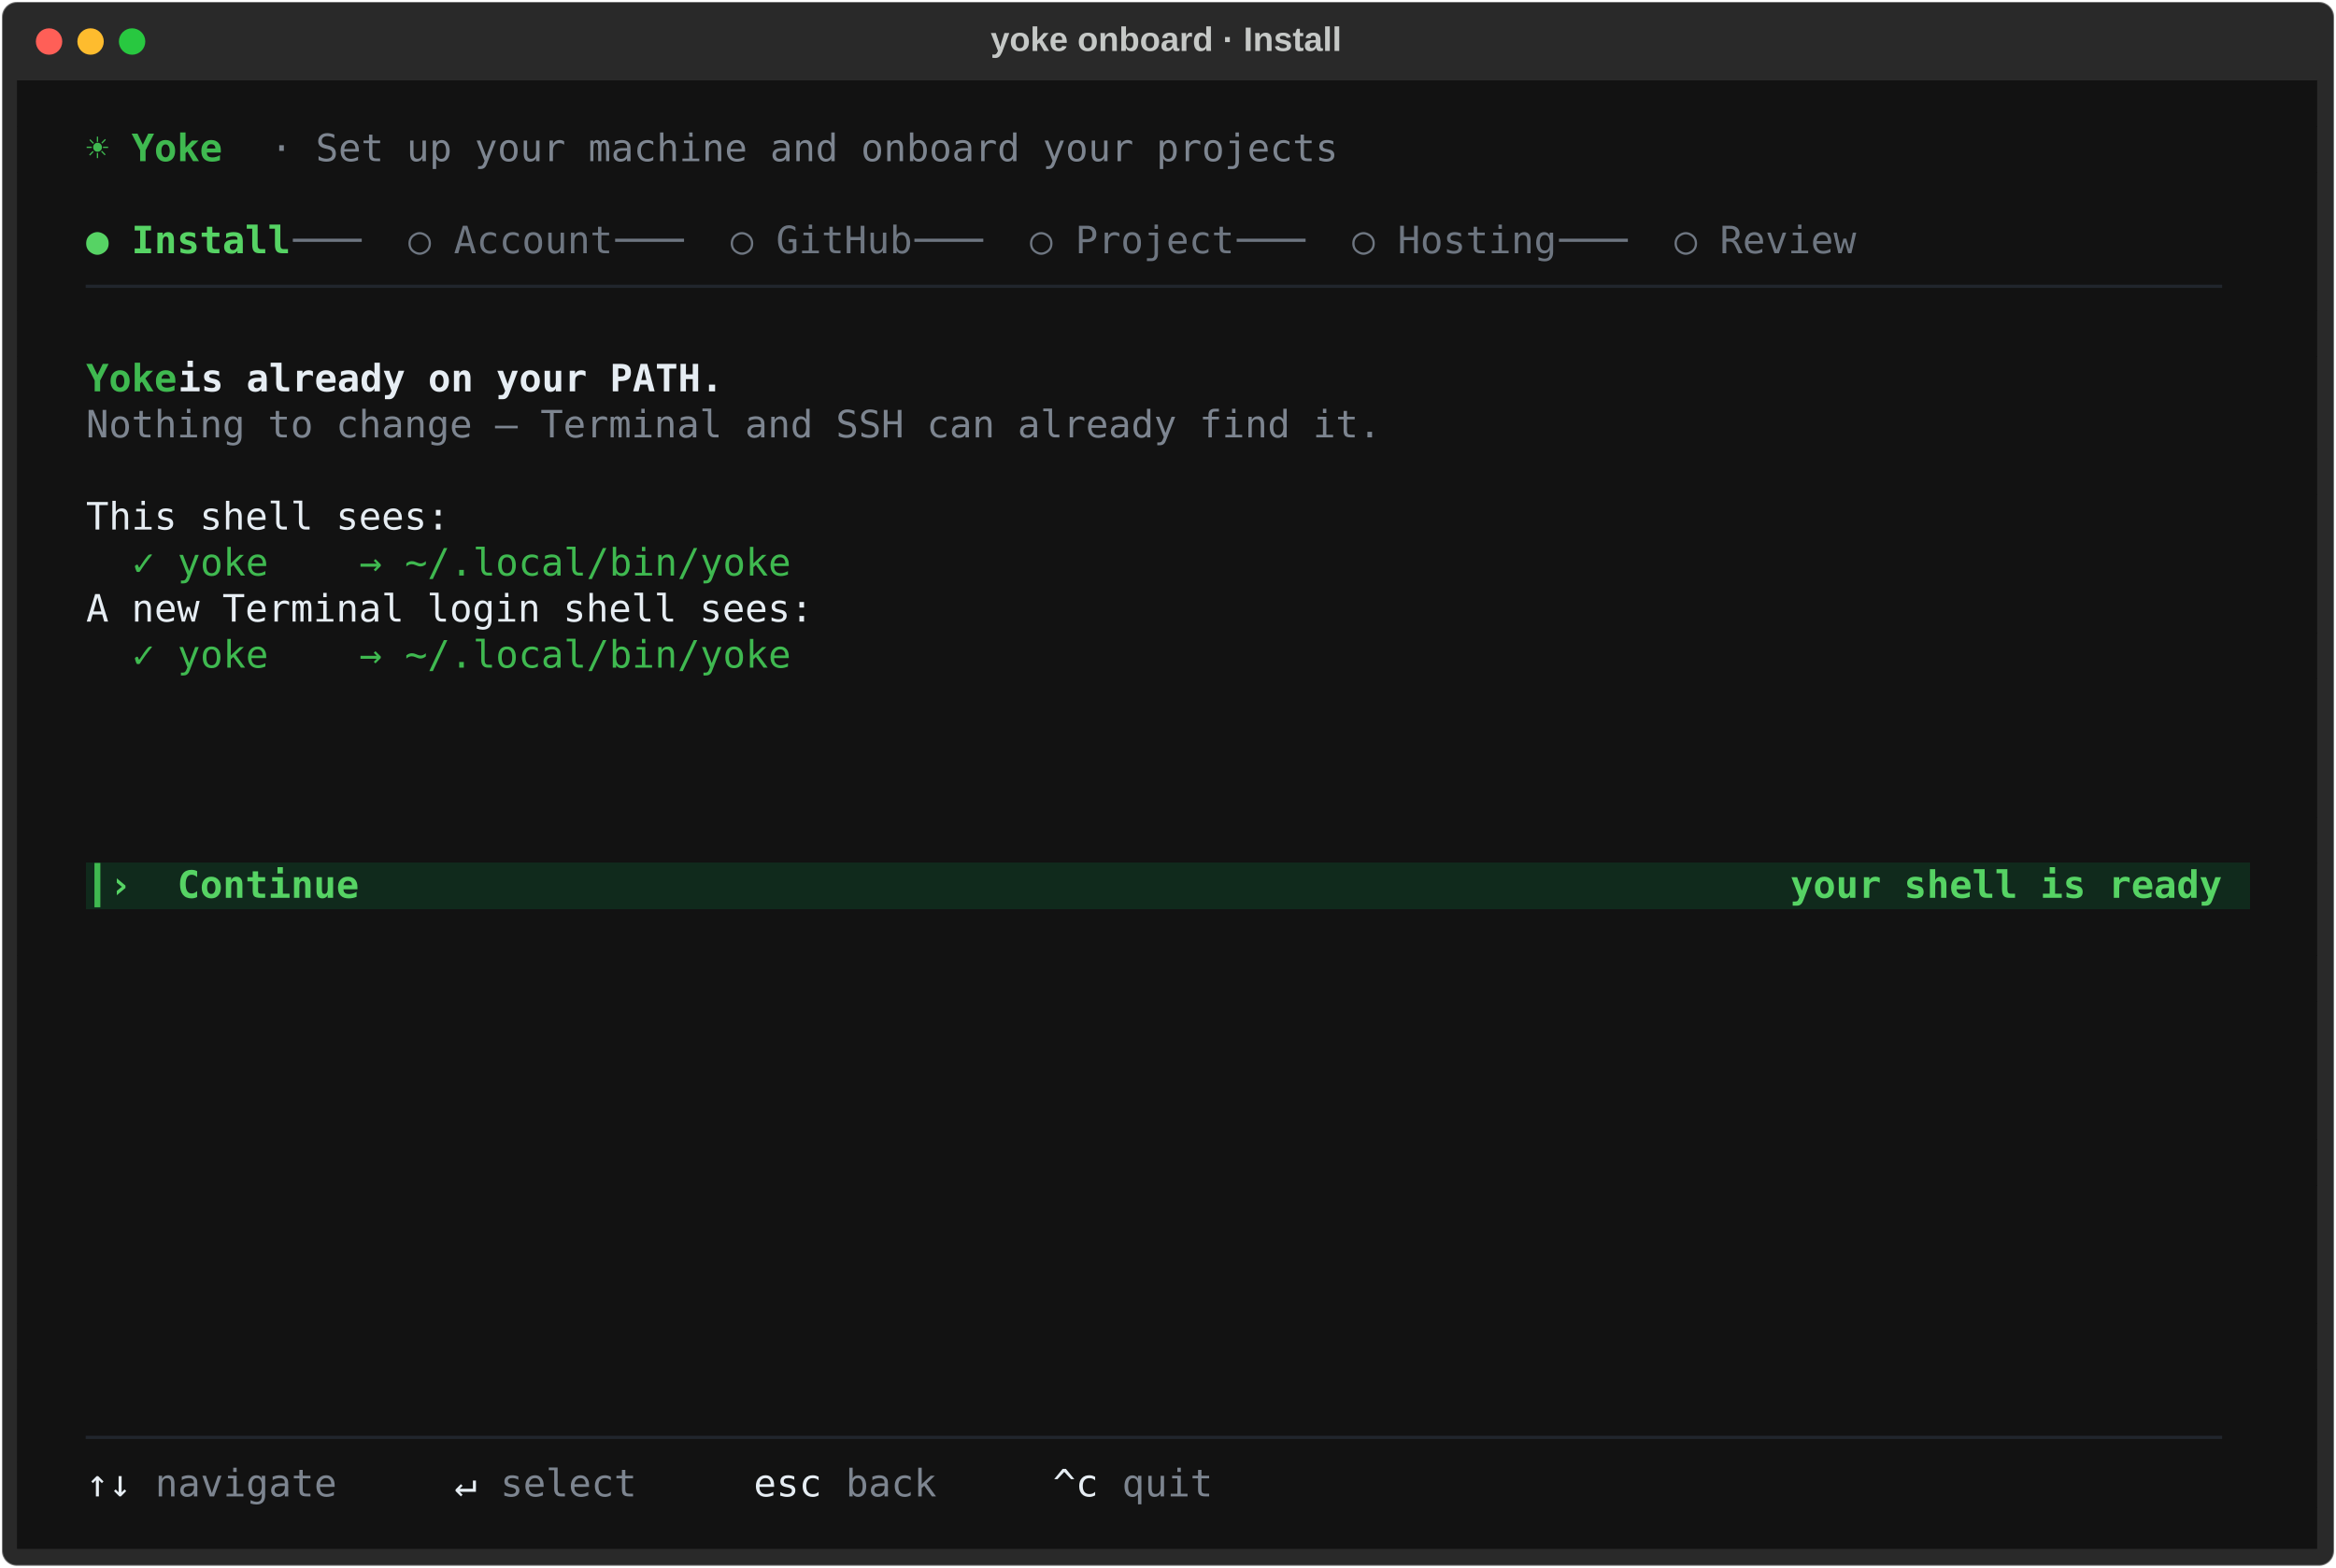
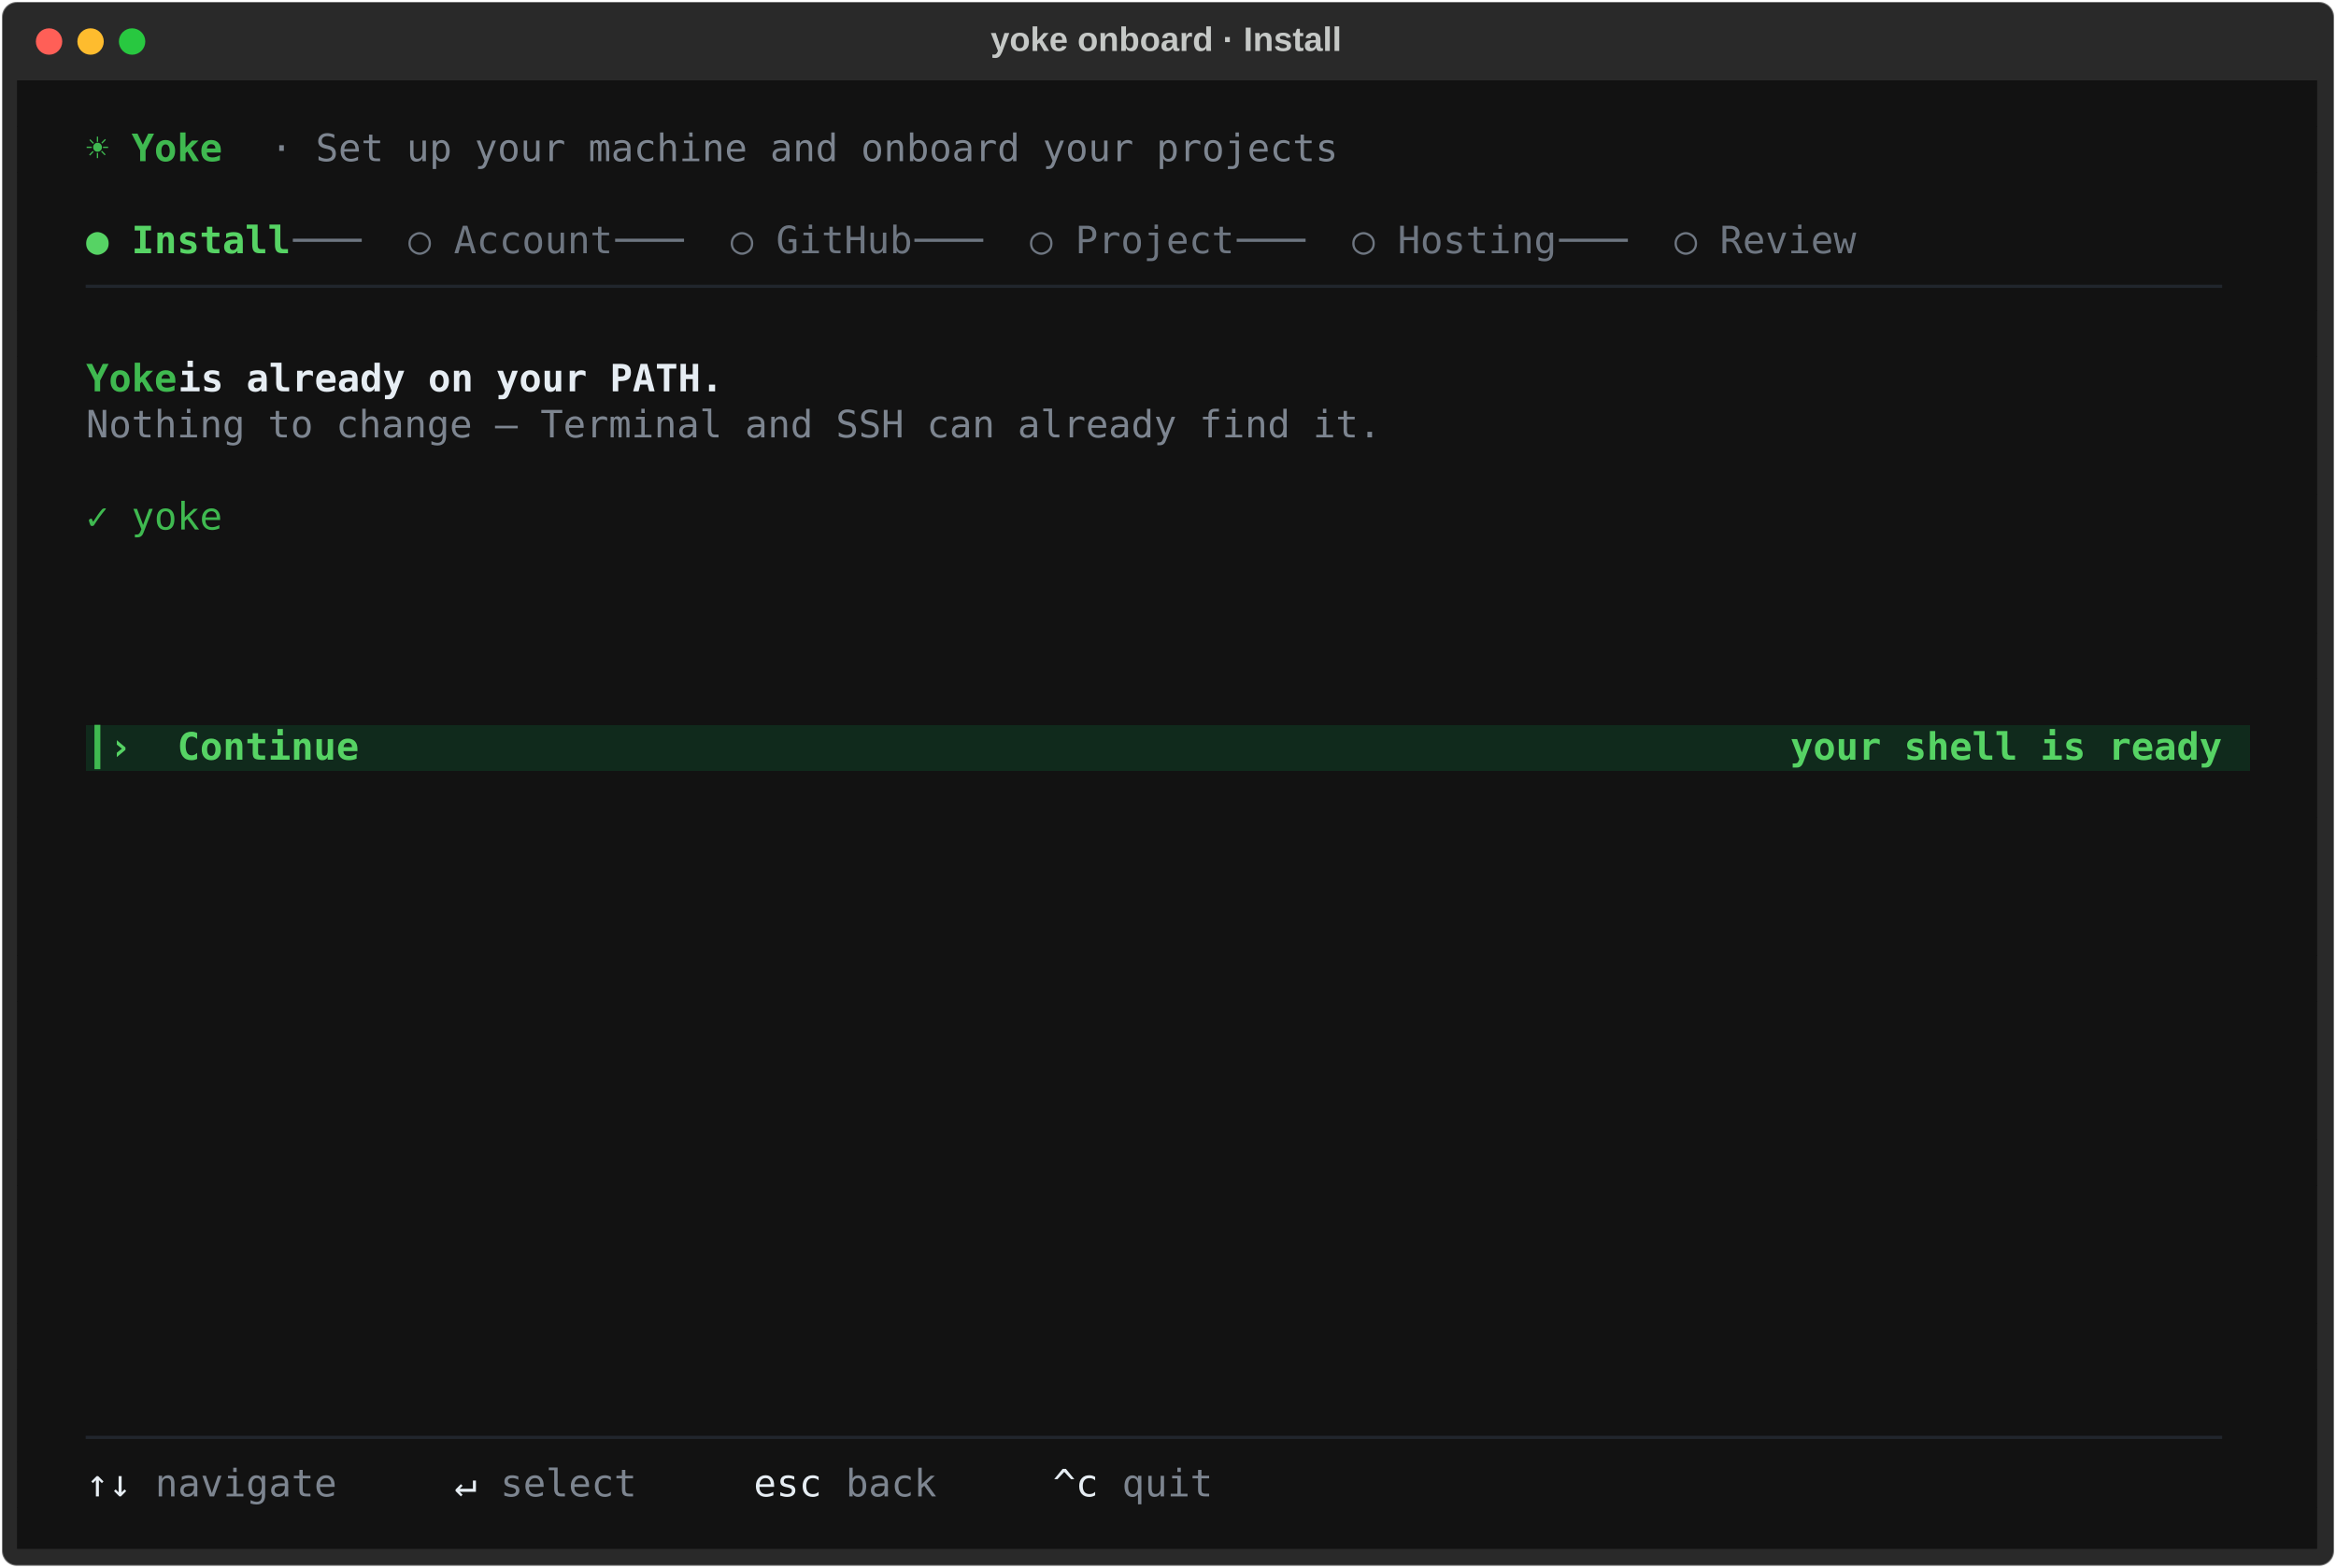
<svg xmlns="http://www.w3.org/2000/svg" class="rich-terminal" viewBox="0 0 1238 830.8">
  <style>

    @font-face {
        font-family: "Fira Code";
        src: local("FiraCode-Regular"),
                url("https://cdnjs.cloudflare.com/ajax/libs/firacode/{{VERSION}}/woff2/FiraCode-Regular.woff2") format("woff2"),
                url("https://cdnjs.cloudflare.com/ajax/libs/firacode/{{VERSION}}/woff/FiraCode-Regular.woff") format("woff");
        font-style: normal;
        font-weight: 400;
    }
    @font-face {
        font-family: "Fira Code";
        src: local("FiraCode-Bold"),
                url("https://cdnjs.cloudflare.com/ajax/libs/firacode/{{VERSION}}/woff2/FiraCode-Bold.woff2") format("woff2"),
                url("https://cdnjs.cloudflare.com/ajax/libs/firacode/{{VERSION}}/woff/FiraCode-Bold.woff") format("woff");
        font-style: bold;
        font-weight: 700;
    }

    .terminal-YOKE-matrix {
        font-family: Fira Code, monospace;
        font-size: 20px;
        line-height: 24.4px;
        font-variant-east-asian: full-width;
    }

    .terminal-YOKE-title {
        font-size: 18px;
        font-weight: bold;
        font-family: arial;
    }

.terminal-YOKE-r2 { fill: #3fb950;font-weight: bold }
.terminal-YOKE-r3 { fill: #e6edf3 }
.terminal-YOKE-r4 { fill: #7d8590 }
.terminal-YOKE-r5 { fill: #56d364;font-weight: bold }
.terminal-YOKE-r6 { fill: #6e7681 }
.terminal-YOKE-r7 { fill: #21262d }
.terminal-YOKE-r8 { fill: #e6edf3;font-weight: bold }
.terminal-YOKE-r9 { fill: #3fb950 }
    </style>
  <defs>
    <clipPath id="terminal-YOKE-clip-terminal">
      <rect x="0" y="0" width="1219.0" height="779.8" />
    </clipPath>
    <clipPath id="terminal-YOKE-line-0">
      <rect x="0" y="1.5" width="1220" height="24.65" />
    </clipPath>
    <clipPath id="terminal-YOKE-line-1">
      <rect x="0" y="25.9" width="1220" height="24.65" />
    </clipPath>
    <clipPath id="terminal-YOKE-line-2">
      <rect x="0" y="50.3" width="1220" height="24.65" />
    </clipPath>
    <clipPath id="terminal-YOKE-line-3">
      <rect x="0" y="74.7" width="1220" height="24.65" />
    </clipPath>
    <clipPath id="terminal-YOKE-line-4">
      <rect x="0" y="99.1" width="1220" height="24.65" />
    </clipPath>
    <clipPath id="terminal-YOKE-line-5">
      <rect x="0" y="123.5" width="1220" height="24.65" />
    </clipPath>
    <clipPath id="terminal-YOKE-line-6">
      <rect x="0" y="147.9" width="1220" height="24.65" />
    </clipPath>
    <clipPath id="terminal-YOKE-line-7">
      <rect x="0" y="172.3" width="1220" height="24.65" />
    </clipPath>
    <clipPath id="terminal-YOKE-line-8">
      <rect x="0" y="196.7" width="1220" height="24.65" />
    </clipPath>
    <clipPath id="terminal-YOKE-line-9">
      <rect x="0" y="221.1" width="1220" height="24.65" />
    </clipPath>
    <clipPath id="terminal-YOKE-line-10">
      <rect x="0" y="245.5" width="1220" height="24.65" />
    </clipPath>
    <clipPath id="terminal-YOKE-line-11">
      <rect x="0" y="269.9" width="1220" height="24.65" />
    </clipPath>
    <clipPath id="terminal-YOKE-line-12">
      <rect x="0" y="294.3" width="1220" height="24.65" />
    </clipPath>
    <clipPath id="terminal-YOKE-line-13">
      <rect x="0" y="318.7" width="1220" height="24.65" />
    </clipPath>
    <clipPath id="terminal-YOKE-line-14">
      <rect x="0" y="343.1" width="1220" height="24.65" />
    </clipPath>
    <clipPath id="terminal-YOKE-line-15">
      <rect x="0" y="367.5" width="1220" height="24.65" />
    </clipPath>
    <clipPath id="terminal-YOKE-line-16">
      <rect x="0" y="391.9" width="1220" height="24.65" />
    </clipPath>
    <clipPath id="terminal-YOKE-line-17">
      <rect x="0" y="416.3" width="1220" height="24.65" />
    </clipPath>
    <clipPath id="terminal-YOKE-line-18">
      <rect x="0" y="440.7" width="1220" height="24.65" />
    </clipPath>
    <clipPath id="terminal-YOKE-line-19">
      <rect x="0" y="465.1" width="1220" height="24.65" />
    </clipPath>
    <clipPath id="terminal-YOKE-line-20">
      <rect x="0" y="489.5" width="1220" height="24.65" />
    </clipPath>
    <clipPath id="terminal-YOKE-line-21">
      <rect x="0" y="513.9" width="1220" height="24.65" />
    </clipPath>
    <clipPath id="terminal-YOKE-line-22">
      <rect x="0" y="538.3" width="1220" height="24.65" />
    </clipPath>
    <clipPath id="terminal-YOKE-line-23">
      <rect x="0" y="562.7" width="1220" height="24.65" />
    </clipPath>
    <clipPath id="terminal-YOKE-line-24">
      <rect x="0" y="587.1" width="1220" height="24.65" />
    </clipPath>
    <clipPath id="terminal-YOKE-line-25">
      <rect x="0" y="611.5" width="1220" height="24.65" />
    </clipPath>
    <clipPath id="terminal-YOKE-line-26">
      <rect x="0" y="635.9" width="1220" height="24.65" />
    </clipPath>
    <clipPath id="terminal-YOKE-line-27">
      <rect x="0" y="660.3" width="1220" height="24.65" />
    </clipPath>
    <clipPath id="terminal-YOKE-line-28">
      <rect x="0" y="684.7" width="1220" height="24.65" />
    </clipPath>
    <clipPath id="terminal-YOKE-line-29">
      <rect x="0" y="709.1" width="1220" height="24.65" />
    </clipPath>
    <clipPath id="terminal-YOKE-line-30">
      <rect x="0" y="733.5" width="1220" height="24.65" />
    </clipPath>
  </defs>
  <rect fill="#292929" stroke="rgba(255,255,255,0.35)" stroke-width="1" x="1" y="1" width="1236" height="828.8" rx="8" />
  <text class="terminal-YOKE-title" fill="#c5c8c6" text-anchor="middle" x="618" y="27">yoke onboard · Install</text>
  <g transform="translate(26,22)">
    <circle cx="0" cy="0" r="7" fill="#ff5f57" />
    <circle cx="22" cy="0" r="7" fill="#febc2e" />
    <circle cx="44" cy="0" r="7" fill="#28c840" />
  </g>
  <g transform="translate(9, 41)" clip-path="url(#terminal-YOKE-clip-terminal)">
    <rect fill="#121212" x="0" y="1.5" width="1220" height="24.65" shape-rendering="crispEdges" />
    <rect fill="#121212" x="0" y="25.9" width="36.6" height="24.65" shape-rendering="crispEdges" />
    <rect fill="#121212" x="36.6" y="25.9" width="73.2" height="24.65" shape-rendering="crispEdges" />
    <rect fill="#121212" x="109.8" y="25.9" width="24.4" height="24.65" shape-rendering="crispEdges" />
    <rect fill="#121212" x="134.2" y="25.9" width="573.4" height="24.65" shape-rendering="crispEdges" />
    <rect fill="#121212" x="707.6" y="25.9" width="512.4" height="24.65" shape-rendering="crispEdges" />
    <rect fill="#121212" x="0" y="50.3" width="1220" height="24.65" shape-rendering="crispEdges" />
    <rect fill="#121212" x="0" y="74.7" width="36.6" height="24.65" shape-rendering="crispEdges" />
    <rect fill="#121212" x="36.6" y="74.7" width="109.8" height="24.65" shape-rendering="crispEdges" />
    <rect fill="#121212" x="146.4" y="74.7" width="61" height="24.65" shape-rendering="crispEdges" />
    <rect fill="#121212" x="207.4" y="74.7" width="109.8" height="24.65" shape-rendering="crispEdges" />
    <rect fill="#121212" x="317.2" y="74.7" width="61" height="24.65" shape-rendering="crispEdges" />
    <rect fill="#121212" x="378.2" y="74.7" width="97.6" height="24.65" shape-rendering="crispEdges" />
    <rect fill="#121212" x="475.8" y="74.7" width="61" height="24.65" shape-rendering="crispEdges" />
    <rect fill="#121212" x="536.8" y="74.7" width="109.8" height="24.65" shape-rendering="crispEdges" />
    <rect fill="#121212" x="646.6" y="74.7" width="61" height="24.65" shape-rendering="crispEdges" />
    <rect fill="#121212" x="707.6" y="74.7" width="109.8" height="24.65" shape-rendering="crispEdges" />
    <rect fill="#121212" x="817.4" y="74.7" width="61" height="24.65" shape-rendering="crispEdges" />
    <rect fill="#121212" x="878.4" y="74.7" width="97.6" height="24.65" shape-rendering="crispEdges" />
    <rect fill="#121212" x="976" y="74.7" width="244" height="24.65" shape-rendering="crispEdges" />
    <rect fill="#121212" x="0" y="99.1" width="36.6" height="24.65" shape-rendering="crispEdges" />
    <rect fill="#121212" x="36.6" y="99.1" width="1146.8" height="24.65" shape-rendering="crispEdges" />
    <rect fill="#121212" x="1183.4" y="99.1" width="36.6" height="24.65" shape-rendering="crispEdges" />
    <rect fill="#121212" x="0" y="123.5" width="1220" height="24.65" shape-rendering="crispEdges" />
    <rect fill="#121212" x="0" y="147.9" width="36.6" height="24.65" shape-rendering="crispEdges" />
    <rect fill="#121212" x="36.6" y="147.9" width="48.8" height="24.65" shape-rendering="crispEdges" />
    <rect fill="#121212" x="85.4" y="147.9" width="305" height="24.65" shape-rendering="crispEdges" />
    <rect fill="#121212" x="390.4" y="147.9" width="829.6" height="24.65" shape-rendering="crispEdges" />
    <rect fill="#121212" x="0" y="172.3" width="36.6" height="24.65" shape-rendering="crispEdges" />
    <rect fill="#121212" x="36.6" y="172.3" width="695.4" height="24.65" shape-rendering="crispEdges" />
    <rect fill="#121212" x="732" y="172.3" width="451.4" height="24.65" shape-rendering="crispEdges" />
    <rect fill="#121212" x="1183.4" y="172.3" width="36.6" height="24.65" shape-rendering="crispEdges" />
    <rect fill="#121212" x="0" y="196.7" width="36.6" height="24.65" shape-rendering="crispEdges" />
    <rect fill="#121212" x="36.6" y="196.7" width="0" height="24.65" shape-rendering="crispEdges" />
    <rect fill="#121212" x="36.6" y="196.7" width="1183.4" height="24.65" shape-rendering="crispEdges" />
    <rect fill="#121212" x="0" y="221.1" width="36.6" height="24.65" shape-rendering="crispEdges" />
-     <rect fill="#121212" x="36.6" y="221.1" width="195.2" height="24.65" shape-rendering="crispEdges" />
-     <rect fill="#121212" x="231.8" y="221.1" width="988.2" height="24.65" shape-rendering="crispEdges" />
+     <rect fill="#121212" x="36.6" y="221.1" width="73.2" height="24.65" shape-rendering="crispEdges" />
+     <rect fill="#121212" x="109.8" y="221.1" width="1110.2" height="24.65" shape-rendering="crispEdges" />
    <rect fill="#121212" x="0" y="245.5" width="36.6" height="24.65" shape-rendering="crispEdges" />
-     <rect fill="#121212" x="36.6" y="245.5" width="24.4" height="24.65" shape-rendering="crispEdges" />
-     <rect fill="#121212" x="61" y="245.5" width="353.8" height="24.65" shape-rendering="crispEdges" />
-     <rect fill="#121212" x="414.8" y="245.5" width="805.2" height="24.65" shape-rendering="crispEdges" />
+     <rect fill="#121212" x="36.6" y="245.5" width="0" height="24.65" shape-rendering="crispEdges" />
+     <rect fill="#121212" x="36.6" y="245.5" width="1183.4" height="24.65" shape-rendering="crispEdges" />
    <rect fill="#121212" x="0" y="269.9" width="36.6" height="24.65" shape-rendering="crispEdges" />
-     <rect fill="#121212" x="36.6" y="269.9" width="390.4" height="24.65" shape-rendering="crispEdges" />
-     <rect fill="#121212" x="427" y="269.9" width="793" height="24.65" shape-rendering="crispEdges" />
+     <rect fill="#121212" x="36.6" y="269.9" width="0" height="24.65" shape-rendering="crispEdges" />
+     <rect fill="#121212" x="36.6" y="269.9" width="1183.4" height="24.65" shape-rendering="crispEdges" />
    <rect fill="#121212" x="0" y="294.3" width="36.6" height="24.65" shape-rendering="crispEdges" />
-     <rect fill="#121212" x="36.6" y="294.3" width="24.4" height="24.65" shape-rendering="crispEdges" />
-     <rect fill="#121212" x="61" y="294.3" width="353.8" height="24.65" shape-rendering="crispEdges" />
-     <rect fill="#121212" x="414.8" y="294.3" width="805.2" height="24.65" shape-rendering="crispEdges" />
+     <rect fill="#121212" x="36.6" y="294.3" width="0" height="24.65" shape-rendering="crispEdges" />
+     <rect fill="#121212" x="36.6" y="294.3" width="1146.8" height="24.65" shape-rendering="crispEdges" />
+     <rect fill="#121212" x="1183.4" y="294.3" width="36.6" height="24.65" shape-rendering="crispEdges" />
    <rect fill="#121212" x="0" y="318.7" width="36.6" height="24.65" shape-rendering="crispEdges" />
    <rect fill="#121212" x="36.6" y="318.7" width="0" height="24.65" shape-rendering="crispEdges" />
    <rect fill="#121212" x="36.6" y="318.7" width="1183.4" height="24.65" shape-rendering="crispEdges" />
    <rect fill="#121212" x="0" y="343.1" width="36.6" height="24.65" shape-rendering="crispEdges" />
-     <rect fill="#121212" x="36.6" y="343.1" width="0" height="24.65" shape-rendering="crispEdges" />
-     <rect fill="#121212" x="36.6" y="343.1" width="1183.4" height="24.65" shape-rendering="crispEdges" />
+     <rect fill="#102a1c" x="36.6" y="343.1" width="12.2" height="24.65" shape-rendering="crispEdges" />
+     <rect fill="#102a1c" x="48.8" y="343.1" width="1134.6" height="24.65" shape-rendering="crispEdges" />
+     <rect fill="#121212" x="1183.4" y="343.1" width="36.6" height="24.65" shape-rendering="crispEdges" />
    <rect fill="#121212" x="0" y="367.5" width="36.6" height="24.65" shape-rendering="crispEdges" />
-     <rect fill="#121212" x="36.6" y="367.5" width="0" height="24.65" shape-rendering="crispEdges" />
-     <rect fill="#121212" x="36.6" y="367.5" width="1146.8" height="24.65" shape-rendering="crispEdges" />
-     <rect fill="#121212" x="1183.4" y="367.5" width="36.6" height="24.65" shape-rendering="crispEdges" />
+     <rect fill="#121212" x="36.6" y="367.5" width="1183.4" height="24.65" shape-rendering="crispEdges" />
    <rect fill="#121212" x="0" y="391.9" width="36.6" height="24.65" shape-rendering="crispEdges" />
-     <rect fill="#121212" x="36.6" y="391.9" width="0" height="24.65" shape-rendering="crispEdges" />
    <rect fill="#121212" x="36.6" y="391.9" width="1183.4" height="24.65" shape-rendering="crispEdges" />
    <rect fill="#121212" x="0" y="416.3" width="36.6" height="24.65" shape-rendering="crispEdges" />
-     <rect fill="#102a1c" x="36.6" y="416.3" width="12.2" height="24.65" shape-rendering="crispEdges" />
-     <rect fill="#102a1c" x="48.8" y="416.3" width="1134.6" height="24.65" shape-rendering="crispEdges" />
-     <rect fill="#121212" x="1183.4" y="416.3" width="36.6" height="24.65" shape-rendering="crispEdges" />
+     <rect fill="#121212" x="36.6" y="416.3" width="1183.4" height="24.65" shape-rendering="crispEdges" />
    <rect fill="#121212" x="0" y="440.7" width="36.6" height="24.65" shape-rendering="crispEdges" />
    <rect fill="#121212" x="36.6" y="440.7" width="1183.4" height="24.65" shape-rendering="crispEdges" />
    <rect fill="#121212" x="0" y="465.1" width="36.6" height="24.65" shape-rendering="crispEdges" />
    <rect fill="#121212" x="36.6" y="465.1" width="1183.4" height="24.65" shape-rendering="crispEdges" />
    <rect fill="#121212" x="0" y="489.5" width="36.6" height="24.65" shape-rendering="crispEdges" />
    <rect fill="#121212" x="36.6" y="489.5" width="1183.4" height="24.65" shape-rendering="crispEdges" />
    <rect fill="#121212" x="0" y="513.9" width="36.6" height="24.65" shape-rendering="crispEdges" />
    <rect fill="#121212" x="36.6" y="513.9" width="1183.4" height="24.65" shape-rendering="crispEdges" />
    <rect fill="#121212" x="0" y="538.3" width="36.6" height="24.65" shape-rendering="crispEdges" />
    <rect fill="#121212" x="36.6" y="538.3" width="1183.4" height="24.65" shape-rendering="crispEdges" />
    <rect fill="#121212" x="0" y="562.7" width="36.6" height="24.65" shape-rendering="crispEdges" />
    <rect fill="#121212" x="36.6" y="562.7" width="1183.4" height="24.65" shape-rendering="crispEdges" />
    <rect fill="#121212" x="0" y="587.1" width="36.6" height="24.65" shape-rendering="crispEdges" />
    <rect fill="#121212" x="36.6" y="587.1" width="1183.4" height="24.65" shape-rendering="crispEdges" />
    <rect fill="#121212" x="0" y="611.5" width="36.6" height="24.65" shape-rendering="crispEdges" />
    <rect fill="#121212" x="36.6" y="611.5" width="1183.4" height="24.65" shape-rendering="crispEdges" />
    <rect fill="#121212" x="0" y="635.9" width="36.6" height="24.65" shape-rendering="crispEdges" />
    <rect fill="#121212" x="36.6" y="635.9" width="1183.4" height="24.65" shape-rendering="crispEdges" />
    <rect fill="#121212" x="0" y="660.3" width="36.6" height="24.65" shape-rendering="crispEdges" />
    <rect fill="#121212" x="36.6" y="660.3" width="1183.4" height="24.65" shape-rendering="crispEdges" />
    <rect fill="#121212" x="0" y="684.7" width="36.6" height="24.65" shape-rendering="crispEdges" />
    <rect fill="#121212" x="36.6" y="684.7" width="1183.4" height="24.65" shape-rendering="crispEdges" />
    <rect fill="#121212" x="0" y="709.1" width="36.6" height="24.65" shape-rendering="crispEdges" />
    <rect fill="#121212" x="36.6" y="709.1" width="1146.8" height="24.65" shape-rendering="crispEdges" />
    <rect fill="#121212" x="1183.4" y="709.1" width="36.6" height="24.65" shape-rendering="crispEdges" />
    <rect fill="#121212" x="0" y="733.5" width="36.6" height="24.65" shape-rendering="crispEdges" />
    <rect fill="#121212" x="36.6" y="733.5" width="24.4" height="24.65" shape-rendering="crispEdges" />
    <rect fill="#121212" x="61" y="733.5" width="12.2" height="24.65" shape-rendering="crispEdges" />
    <rect fill="#121212" x="73.2" y="733.5" width="97.6" height="24.65" shape-rendering="crispEdges" />
    <rect fill="#121212" x="170.8" y="733.5" width="61" height="24.65" shape-rendering="crispEdges" />
    <rect fill="#121212" x="231.8" y="733.5" width="12.2" height="24.65" shape-rendering="crispEdges" />
    <rect fill="#121212" x="244" y="733.5" width="12.2" height="24.65" shape-rendering="crispEdges" />
    <rect fill="#121212" x="256.2" y="733.5" width="73.2" height="24.65" shape-rendering="crispEdges" />
    <rect fill="#121212" x="329.4" y="733.5" width="61" height="24.65" shape-rendering="crispEdges" />
    <rect fill="#121212" x="390.4" y="733.5" width="36.6" height="24.65" shape-rendering="crispEdges" />
    <rect fill="#121212" x="427" y="733.5" width="12.2" height="24.65" shape-rendering="crispEdges" />
    <rect fill="#121212" x="439.2" y="733.5" width="48.8" height="24.65" shape-rendering="crispEdges" />
    <rect fill="#121212" x="488" y="733.5" width="61" height="24.65" shape-rendering="crispEdges" />
    <rect fill="#121212" x="549" y="733.5" width="24.4" height="24.65" shape-rendering="crispEdges" />
    <rect fill="#121212" x="573.4" y="733.5" width="12.2" height="24.65" shape-rendering="crispEdges" />
    <rect fill="#121212" x="585.6" y="733.5" width="48.8" height="24.65" shape-rendering="crispEdges" />
    <rect fill="#121212" x="634.4" y="733.5" width="585.6" height="24.65" shape-rendering="crispEdges" />
    <rect fill="#121212" x="0" y="757.9" width="1220" height="24.65" shape-rendering="crispEdges" />
    <g class="terminal-YOKE-matrix">
      <text class="terminal-YOKE-r2" x="36.6" y="44.4" textLength="73.2" clip-path="url(#terminal-YOKE-line-1)">☀ Yoke</text>
      <text class="terminal-YOKE-r4" x="134.2" y="44.4" textLength="573.4" clip-path="url(#terminal-YOKE-line-1)">· Set up your machine and onboard your projects</text>
      <text class="terminal-YOKE-r5" x="36.6" y="93.2" textLength="109.8" clip-path="url(#terminal-YOKE-line-3)">● Install</text>
      <text class="terminal-YOKE-r6" x="146.4" y="93.2" textLength="61" clip-path="url(#terminal-YOKE-line-3)"> ─── </text>
      <text class="terminal-YOKE-r6" x="207.4" y="93.2" textLength="109.8" clip-path="url(#terminal-YOKE-line-3)">○ Account</text>
      <text class="terminal-YOKE-r6" x="317.2" y="93.2" textLength="61" clip-path="url(#terminal-YOKE-line-3)"> ─── </text>
      <text class="terminal-YOKE-r6" x="378.2" y="93.2" textLength="97.6" clip-path="url(#terminal-YOKE-line-3)">○ GitHub</text>
      <text class="terminal-YOKE-r6" x="475.8" y="93.2" textLength="61" clip-path="url(#terminal-YOKE-line-3)"> ─── </text>
      <text class="terminal-YOKE-r6" x="536.8" y="93.2" textLength="109.8" clip-path="url(#terminal-YOKE-line-3)">○ Project</text>
      <text class="terminal-YOKE-r6" x="646.6" y="93.2" textLength="61" clip-path="url(#terminal-YOKE-line-3)"> ─── </text>
      <text class="terminal-YOKE-r6" x="707.6" y="93.2" textLength="109.8" clip-path="url(#terminal-YOKE-line-3)">○ Hosting</text>
      <text class="terminal-YOKE-r6" x="817.4" y="93.2" textLength="61" clip-path="url(#terminal-YOKE-line-3)"> ─── </text>
      <text class="terminal-YOKE-r6" x="878.4" y="93.2" textLength="97.6" clip-path="url(#terminal-YOKE-line-3)">○ Review</text>
      <text class="terminal-YOKE-r7" x="36.6" y="117.6" textLength="1146.8" clip-path="url(#terminal-YOKE-line-4)">──────────────────────────────────────────────────────────────────────────────────────────────</text>
      <text class="terminal-YOKE-r2" x="36.6" y="166.4" textLength="48.8" clip-path="url(#terminal-YOKE-line-6)">Yoke</text>
      <text class="terminal-YOKE-r8" x="85.4" y="166.4" textLength="305" clip-path="url(#terminal-YOKE-line-6)"> is already on your PATH.</text>
      <text class="terminal-YOKE-r4" x="36.6" y="190.8" textLength="695.4" clip-path="url(#terminal-YOKE-line-7)">Nothing to change — Terminal and SSH can already find it.</text>
-       <text class="terminal-YOKE-r3" x="36.6" y="239.6" textLength="195.2" clip-path="url(#terminal-YOKE-line-9)">This shell sees:</text>
-       <text class="terminal-YOKE-r9" x="61" y="264" textLength="353.8" clip-path="url(#terminal-YOKE-line-10)">✓ yoke    → ~/.local/bin/yoke</text>
-       <text class="terminal-YOKE-r3" x="36.6" y="288.4" textLength="390.4" clip-path="url(#terminal-YOKE-line-11)">A new Terminal login shell sees:</text>
-       <text class="terminal-YOKE-r9" x="61" y="312.8" textLength="353.8" clip-path="url(#terminal-YOKE-line-12)">✓ yoke    → ~/.local/bin/yoke</text>
-       <text class="terminal-YOKE-r9" x="36.6" y="434.8" textLength="12.2" clip-path="url(#terminal-YOKE-line-17)">┃</text>
-       <text class="terminal-YOKE-r5" x="48.8" y="434.8" textLength="1134.6" clip-path="url(#terminal-YOKE-line-17)">›  Continue                                                               your shell is ready</text>
+       <text class="terminal-YOKE-r9" x="36.6" y="239.6" textLength="73.2" clip-path="url(#terminal-YOKE-line-9)">✓ yoke</text>
+       <text class="terminal-YOKE-r9" x="36.6" y="361.6" textLength="12.2" clip-path="url(#terminal-YOKE-line-14)">┃</text>
+       <text class="terminal-YOKE-r5" x="48.8" y="361.6" textLength="1134.6" clip-path="url(#terminal-YOKE-line-14)">›  Continue                                                               your shell is ready</text>
      <text class="terminal-YOKE-r7" x="36.6" y="727.6" textLength="1146.8" clip-path="url(#terminal-YOKE-line-29)">──────────────────────────────────────────────────────────────────────────────────────────────</text>
      <text class="terminal-YOKE-r3" x="36.6" y="752" textLength="24.4" clip-path="url(#terminal-YOKE-line-30)">↑↓</text>
      <text class="terminal-YOKE-r4" x="73.2" y="752" textLength="97.6" clip-path="url(#terminal-YOKE-line-30)">navigate</text>
      <text class="terminal-YOKE-r3" x="231.8" y="752" textLength="12.2" clip-path="url(#terminal-YOKE-line-30)">↵</text>
      <text class="terminal-YOKE-r4" x="256.2" y="752" textLength="73.2" clip-path="url(#terminal-YOKE-line-30)">select</text>
      <text class="terminal-YOKE-r3" x="390.4" y="752" textLength="36.6" clip-path="url(#terminal-YOKE-line-30)">esc</text>
      <text class="terminal-YOKE-r4" x="439.2" y="752" textLength="48.8" clip-path="url(#terminal-YOKE-line-30)">back</text>
      <text class="terminal-YOKE-r3" x="549" y="752" textLength="24.4" clip-path="url(#terminal-YOKE-line-30)">^c</text>
      <text class="terminal-YOKE-r4" x="585.6" y="752" textLength="48.8" clip-path="url(#terminal-YOKE-line-30)">quit</text>
    </g>
  </g>
</svg>
